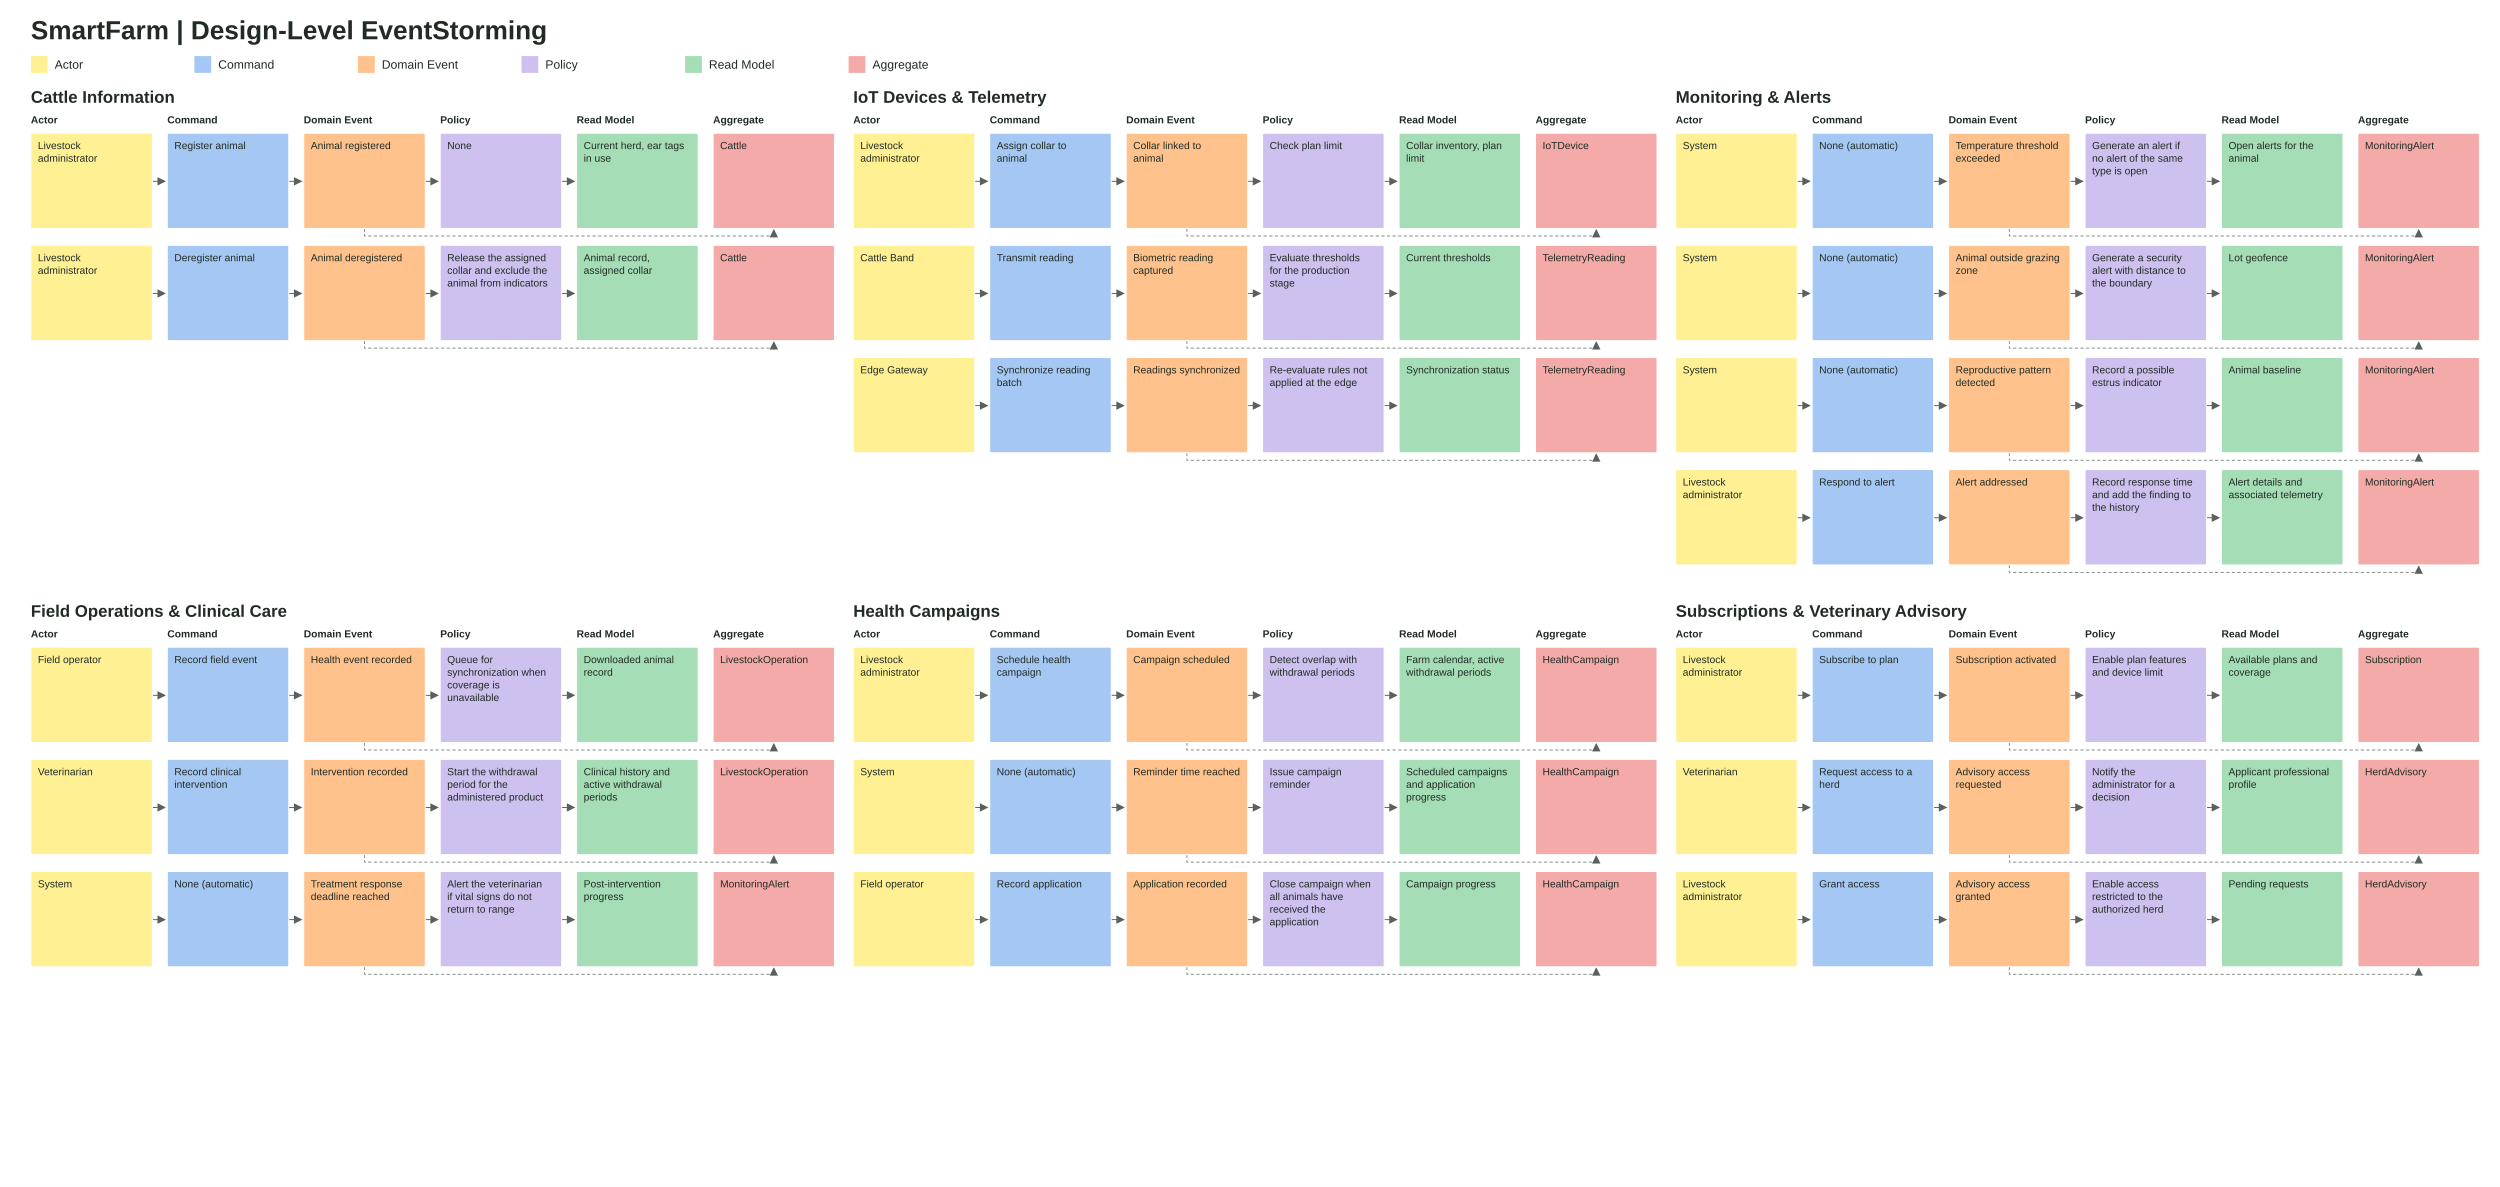
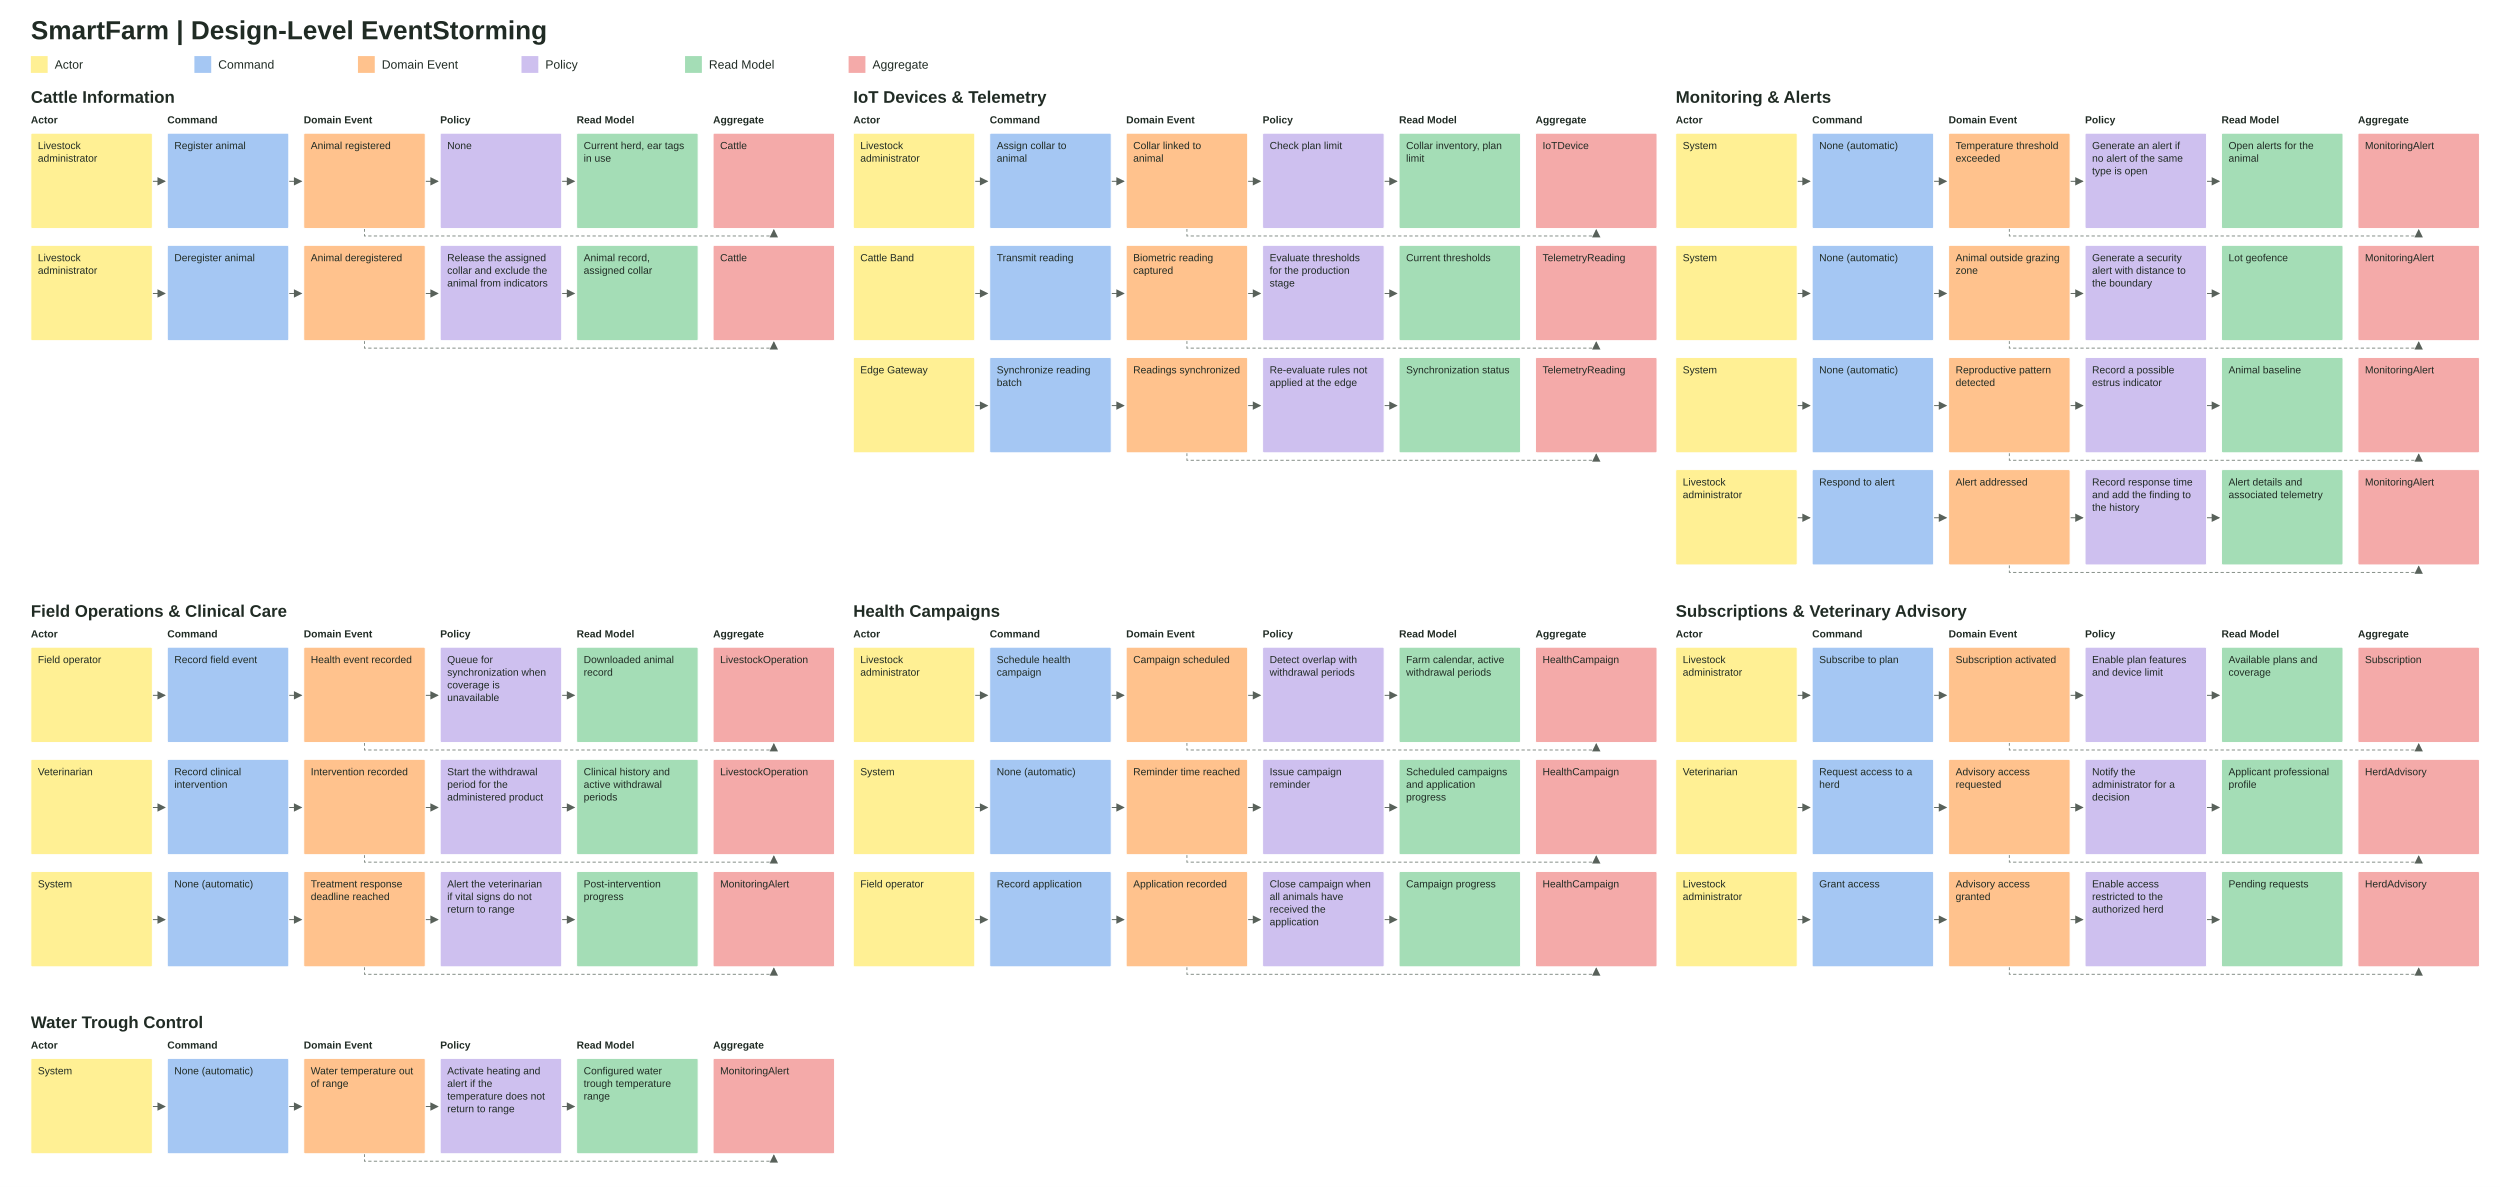
<svg xmlns="http://www.w3.org/2000/svg" xml:lang="en" width="5350" height="2540" viewBox="0 0 5350 2540" role="img" aria-labelledby="title description">
  <defs>
    <marker id="arrow" markerWidth="9" markerHeight="9" refX="8" refY="4.5" orient="auto">
      <path d="M0 0L9 4.5L0 9Z" fill="#58615a" />
    </marker>
  </defs>
  <rect width="100%" height="100%" fill="#ffffff" />
  <g font-family="Arial, sans-serif" fill="#202b24">
    <text x="66" y="84" font-size="56" font-weight="700">
      <tspan x="66" dy="0">SmartFarm | Design-Level EventStorming</tspan>
    </text>
    <rect x="66" y="120" width="36" height="36" fill="#fff094" />
    <text x="117" y="147" font-size="26" font-weight="400">
      <tspan x="117" dy="0">Actor</tspan>
    </text>
    <rect x="416" y="120" width="36" height="36" fill="#a5c7f3" />
    <text x="467" y="147" font-size="26" font-weight="400">
      <tspan x="467" dy="0">Command</tspan>
    </text>
    <rect x="766" y="120" width="36" height="36" fill="#ffc28d" />
    <text x="817" y="147" font-size="26" font-weight="400">
      <tspan x="817" dy="0">Domain Event</tspan>
    </text>
    <rect x="1116" y="120" width="36" height="36" fill="#cec0ef" />
    <text x="1167" y="147" font-size="26" font-weight="400">
      <tspan x="1167" dy="0">Policy</tspan>
    </text>
    <rect x="1466" y="120" width="36" height="36" fill="#a4ddb6" />
    <text x="1517" y="147" font-size="26" font-weight="400">
      <tspan x="1517" dy="0">Read Model</tspan>
    </text>
    <rect x="1816" y="120" width="36" height="36" fill="#f4aaa9" />
    <text x="1867" y="147" font-size="26" font-weight="400">
      <tspan x="1867" dy="0">Aggregate</tspan>
    </text>
    <g transform="translate(0,220)">
      <text x="66" y="0" font-size="36" font-weight="700">
        <tspan x="66" dy="0">Cattle Information</tspan>
      </text>
      <text x="66" y="44" font-size="22" font-weight="700">
        <tspan x="66" dy="0">Actor</tspan>
      </text>
      <text x="358" y="44" font-size="22" font-weight="700">
        <tspan x="358" dy="0">Command</tspan>
      </text>
      <text x="650" y="44" font-size="22" font-weight="700">
        <tspan x="650" dy="0">Domain Event</tspan>
      </text>
      <text x="942" y="44" font-size="22" font-weight="700">
        <tspan x="942" dy="0">Policy</tspan>
      </text>
      <text x="1234" y="44" font-size="22" font-weight="700">
        <tspan x="1234" dy="0">Read Model</tspan>
      </text>
      <text x="1526" y="44" font-size="22" font-weight="700">
        <tspan x="1526" dy="0">Aggregate</tspan>
      </text>
      <path d="M326 168H353" fill="none" stroke="#58615a" stroke-width="2" marker-end="url(#arrow)" />
      <path d="M618 168H645" fill="none" stroke="#58615a" stroke-width="2" marker-end="url(#arrow)" />
      <path d="M910 168H937" fill="none" stroke="#58615a" stroke-width="2" marker-end="url(#arrow)" />
      <path d="M1202 168H1229" fill="none" stroke="#58615a" stroke-width="2" marker-end="url(#arrow)" />
      <path d="M780 269V285H1656V272" fill="none" stroke="#7f8982" stroke-width="2" stroke-dasharray="7 5" marker-end="url(#arrow)" />
      <g>
        <rect x="66" y="65" width="260" height="204" rx="3" fill="#fff094" stroke="#ffffff" stroke-width="2" />
        <text x="81" y="99" font-size="22" font-weight="400">
          <tspan x="81" dy="0">Livestock</tspan>
          <tspan x="81" dy="27.06">administrator</tspan>
        </text>
      </g>
      <g>
        <rect x="358" y="65" width="260" height="204" rx="3" fill="#a5c7f3" stroke="#ffffff" stroke-width="2" />
        <text x="373" y="99" font-size="22" font-weight="400">
          <tspan x="373" dy="0">Register animal</tspan>
        </text>
      </g>
      <g>
        <rect x="650" y="65" width="260" height="204" rx="3" fill="#ffc28d" stroke="#ffffff" stroke-width="2" />
        <text x="665" y="99" font-size="22" font-weight="400">
          <tspan x="665" dy="0">Animal registered</tspan>
        </text>
      </g>
      <g>
        <rect x="942" y="65" width="260" height="204" rx="3" fill="#cec0ef" stroke="#ffffff" stroke-width="2" />
        <text x="957" y="99" font-size="22" font-weight="400">
          <tspan x="957" dy="0">None</tspan>
        </text>
      </g>
      <g>
        <rect x="1234" y="65" width="260" height="204" rx="3" fill="#a4ddb6" stroke="#ffffff" stroke-width="2" />
        <text x="1249" y="99" font-size="22" font-weight="400">
          <tspan x="1249" dy="0">Current herd, ear tags</tspan>
          <tspan x="1249" dy="27.06">in use</tspan>
        </text>
      </g>
      <g>
        <rect x="1526" y="65" width="260" height="204" rx="3" fill="#f4aaa9" stroke="#ffffff" stroke-width="2" />
        <text x="1541" y="99" font-size="22" font-weight="400">
          <tspan x="1541" dy="0">Cattle</tspan>
        </text>
      </g>
      <path d="M326 408H353" fill="none" stroke="#58615a" stroke-width="2" marker-end="url(#arrow)" />
      <path d="M618 408H645" fill="none" stroke="#58615a" stroke-width="2" marker-end="url(#arrow)" />
      <path d="M910 408H937" fill="none" stroke="#58615a" stroke-width="2" marker-end="url(#arrow)" />
      <path d="M1202 408H1229" fill="none" stroke="#58615a" stroke-width="2" marker-end="url(#arrow)" />
      <path d="M780 509V525H1656V512" fill="none" stroke="#7f8982" stroke-width="2" stroke-dasharray="7 5" marker-end="url(#arrow)" />
      <g>
        <rect x="66" y="305" width="260" height="204" rx="3" fill="#fff094" stroke="#ffffff" stroke-width="2" />
        <text x="81" y="339" font-size="22" font-weight="400">
          <tspan x="81" dy="0">Livestock</tspan>
          <tspan x="81" dy="27.06">administrator</tspan>
        </text>
      </g>
      <g>
        <rect x="358" y="305" width="260" height="204" rx="3" fill="#a5c7f3" stroke="#ffffff" stroke-width="2" />
        <text x="373" y="339" font-size="22" font-weight="400">
          <tspan x="373" dy="0">Deregister animal</tspan>
        </text>
      </g>
      <g>
        <rect x="650" y="305" width="260" height="204" rx="3" fill="#ffc28d" stroke="#ffffff" stroke-width="2" />
        <text x="665" y="339" font-size="22" font-weight="400">
          <tspan x="665" dy="0">Animal deregistered</tspan>
        </text>
      </g>
      <g>
        <rect x="942" y="305" width="260" height="204" rx="3" fill="#cec0ef" stroke="#ffffff" stroke-width="2" />
        <text x="957" y="339" font-size="22" font-weight="400">
          <tspan x="957" dy="0">Release the assigned</tspan>
          <tspan x="957" dy="27.06">collar and exclude the</tspan>
          <tspan x="957" dy="27.06">animal from indicators</tspan>
        </text>
      </g>
      <g>
        <rect x="1234" y="305" width="260" height="204" rx="3" fill="#a4ddb6" stroke="#ffffff" stroke-width="2" />
        <text x="1249" y="339" font-size="22" font-weight="400">
          <tspan x="1249" dy="0">Animal record,</tspan>
          <tspan x="1249" dy="27.06">assigned collar</tspan>
        </text>
      </g>
      <g>
        <rect x="1526" y="305" width="260" height="204" rx="3" fill="#f4aaa9" stroke="#ffffff" stroke-width="2" />
        <text x="1541" y="339" font-size="22" font-weight="400">
          <tspan x="1541" dy="0">Cattle</tspan>
        </text>
      </g>
    </g>
    <g transform="translate(1760,220)">
      <text x="66" y="0" font-size="36" font-weight="700">
        <tspan x="66" dy="0">IoT Devices &amp; Telemetry</tspan>
      </text>
      <text x="66" y="44" font-size="22" font-weight="700">
        <tspan x="66" dy="0">Actor</tspan>
      </text>
      <text x="358" y="44" font-size="22" font-weight="700">
        <tspan x="358" dy="0">Command</tspan>
      </text>
      <text x="650" y="44" font-size="22" font-weight="700">
        <tspan x="650" dy="0">Domain Event</tspan>
      </text>
      <text x="942" y="44" font-size="22" font-weight="700">
        <tspan x="942" dy="0">Policy</tspan>
      </text>
      <text x="1234" y="44" font-size="22" font-weight="700">
        <tspan x="1234" dy="0">Read Model</tspan>
      </text>
      <text x="1526" y="44" font-size="22" font-weight="700">
        <tspan x="1526" dy="0">Aggregate</tspan>
      </text>
      <path d="M326 168H353" fill="none" stroke="#58615a" stroke-width="2" marker-end="url(#arrow)" />
      <path d="M618 168H645" fill="none" stroke="#58615a" stroke-width="2" marker-end="url(#arrow)" />
      <path d="M910 168H937" fill="none" stroke="#58615a" stroke-width="2" marker-end="url(#arrow)" />
      <path d="M1202 168H1229" fill="none" stroke="#58615a" stroke-width="2" marker-end="url(#arrow)" />
      <path d="M780 269V285H1656V272" fill="none" stroke="#7f8982" stroke-width="2" stroke-dasharray="7 5" marker-end="url(#arrow)" />
      <g>
        <rect x="66" y="65" width="260" height="204" rx="3" fill="#fff094" stroke="#ffffff" stroke-width="2" />
        <text x="81" y="99" font-size="22" font-weight="400">
          <tspan x="81" dy="0">Livestock</tspan>
          <tspan x="81" dy="27.06">administrator</tspan>
        </text>
      </g>
      <g>
        <rect x="358" y="65" width="260" height="204" rx="3" fill="#a5c7f3" stroke="#ffffff" stroke-width="2" />
        <text x="373" y="99" font-size="22" font-weight="400">
          <tspan x="373" dy="0">Assign collar to</tspan>
          <tspan x="373" dy="27.06">animal</tspan>
        </text>
      </g>
      <g>
        <rect x="650" y="65" width="260" height="204" rx="3" fill="#ffc28d" stroke="#ffffff" stroke-width="2" />
        <text x="665" y="99" font-size="22" font-weight="400">
          <tspan x="665" dy="0">Collar linked to</tspan>
          <tspan x="665" dy="27.06">animal</tspan>
        </text>
      </g>
      <g>
        <rect x="942" y="65" width="260" height="204" rx="3" fill="#cec0ef" stroke="#ffffff" stroke-width="2" />
        <text x="957" y="99" font-size="22" font-weight="400">
          <tspan x="957" dy="0">Check plan limit</tspan>
        </text>
      </g>
      <g>
        <rect x="1234" y="65" width="260" height="204" rx="3" fill="#a4ddb6" stroke="#ffffff" stroke-width="2" />
        <text x="1249" y="99" font-size="22" font-weight="400">
          <tspan x="1249" dy="0">Collar inventory, plan</tspan>
          <tspan x="1249" dy="27.06">limit</tspan>
        </text>
      </g>
      <g>
        <rect x="1526" y="65" width="260" height="204" rx="3" fill="#f4aaa9" stroke="#ffffff" stroke-width="2" />
        <text x="1541" y="99" font-size="22" font-weight="400">
          <tspan x="1541" dy="0">IoTDevice</tspan>
        </text>
      </g>
      <path d="M326 408H353" fill="none" stroke="#58615a" stroke-width="2" marker-end="url(#arrow)" />
      <path d="M618 408H645" fill="none" stroke="#58615a" stroke-width="2" marker-end="url(#arrow)" />
      <path d="M910 408H937" fill="none" stroke="#58615a" stroke-width="2" marker-end="url(#arrow)" />
      <path d="M1202 408H1229" fill="none" stroke="#58615a" stroke-width="2" marker-end="url(#arrow)" />
      <path d="M780 509V525H1656V512" fill="none" stroke="#7f8982" stroke-width="2" stroke-dasharray="7 5" marker-end="url(#arrow)" />
      <g>
        <rect x="66" y="305" width="260" height="204" rx="3" fill="#fff094" stroke="#ffffff" stroke-width="2" />
        <text x="81" y="339" font-size="22" font-weight="400">
          <tspan x="81" dy="0">Cattle Band</tspan>
        </text>
      </g>
      <g>
        <rect x="358" y="305" width="260" height="204" rx="3" fill="#a5c7f3" stroke="#ffffff" stroke-width="2" />
        <text x="373" y="339" font-size="22" font-weight="400">
          <tspan x="373" dy="0">Transmit reading</tspan>
        </text>
      </g>
      <g>
        <rect x="650" y="305" width="260" height="204" rx="3" fill="#ffc28d" stroke="#ffffff" stroke-width="2" />
        <text x="665" y="339" font-size="22" font-weight="400">
          <tspan x="665" dy="0">Biometric reading</tspan>
          <tspan x="665" dy="27.06">captured</tspan>
        </text>
      </g>
      <g>
        <rect x="942" y="305" width="260" height="204" rx="3" fill="#cec0ef" stroke="#ffffff" stroke-width="2" />
        <text x="957" y="339" font-size="22" font-weight="400">
          <tspan x="957" dy="0">Evaluate thresholds</tspan>
          <tspan x="957" dy="27.06">for the production</tspan>
          <tspan x="957" dy="27.06">stage</tspan>
        </text>
      </g>
      <g>
        <rect x="1234" y="305" width="260" height="204" rx="3" fill="#a4ddb6" stroke="#ffffff" stroke-width="2" />
        <text x="1249" y="339" font-size="22" font-weight="400">
          <tspan x="1249" dy="0">Current thresholds</tspan>
        </text>
      </g>
      <g>
        <rect x="1526" y="305" width="260" height="204" rx="3" fill="#f4aaa9" stroke="#ffffff" stroke-width="2" />
        <text x="1541" y="339" font-size="22" font-weight="400">
          <tspan x="1541" dy="0">TelemetryReading</tspan>
        </text>
      </g>
      <path d="M326 648H353" fill="none" stroke="#58615a" stroke-width="2" marker-end="url(#arrow)" />
      <path d="M618 648H645" fill="none" stroke="#58615a" stroke-width="2" marker-end="url(#arrow)" />
      <path d="M910 648H937" fill="none" stroke="#58615a" stroke-width="2" marker-end="url(#arrow)" />
      <path d="M1202 648H1229" fill="none" stroke="#58615a" stroke-width="2" marker-end="url(#arrow)" />
      <path d="M780 749V765H1656V752" fill="none" stroke="#7f8982" stroke-width="2" stroke-dasharray="7 5" marker-end="url(#arrow)" />
      <g>
        <rect x="66" y="545" width="260" height="204" rx="3" fill="#fff094" stroke="#ffffff" stroke-width="2" />
        <text x="81" y="579" font-size="22" font-weight="400">
          <tspan x="81" dy="0">Edge Gateway</tspan>
        </text>
      </g>
      <g>
        <rect x="358" y="545" width="260" height="204" rx="3" fill="#a5c7f3" stroke="#ffffff" stroke-width="2" />
        <text x="373" y="579" font-size="22" font-weight="400">
          <tspan x="373" dy="0">Synchronize reading</tspan>
          <tspan x="373" dy="27.06">batch</tspan>
        </text>
      </g>
      <g>
        <rect x="650" y="545" width="260" height="204" rx="3" fill="#ffc28d" stroke="#ffffff" stroke-width="2" />
        <text x="665" y="579" font-size="22" font-weight="400">
          <tspan x="665" dy="0">Readings synchronized</tspan>
        </text>
      </g>
      <g>
        <rect x="942" y="545" width="260" height="204" rx="3" fill="#cec0ef" stroke="#ffffff" stroke-width="2" />
        <text x="957" y="579" font-size="22" font-weight="400">
          <tspan x="957" dy="0">Re-evaluate rules not</tspan>
          <tspan x="957" dy="27.06">applied at the edge</tspan>
        </text>
      </g>
      <g>
        <rect x="1234" y="545" width="260" height="204" rx="3" fill="#a4ddb6" stroke="#ffffff" stroke-width="2" />
        <text x="1249" y="579" font-size="22" font-weight="400">
          <tspan x="1249" dy="0">Synchronization status</tspan>
        </text>
      </g>
      <g>
        <rect x="1526" y="545" width="260" height="204" rx="3" fill="#f4aaa9" stroke="#ffffff" stroke-width="2" />
        <text x="1541" y="579" font-size="22" font-weight="400">
          <tspan x="1541" dy="0">TelemetryReading</tspan>
        </text>
      </g>
    </g>
    <g transform="translate(3520,220)">
      <text x="66" y="0" font-size="36" font-weight="700">
        <tspan x="66" dy="0">Monitoring &amp; Alerts</tspan>
      </text>
      <text x="66" y="44" font-size="22" font-weight="700">
        <tspan x="66" dy="0">Actor</tspan>
      </text>
      <text x="358" y="44" font-size="22" font-weight="700">
        <tspan x="358" dy="0">Command</tspan>
      </text>
      <text x="650" y="44" font-size="22" font-weight="700">
        <tspan x="650" dy="0">Domain Event</tspan>
      </text>
      <text x="942" y="44" font-size="22" font-weight="700">
        <tspan x="942" dy="0">Policy</tspan>
      </text>
      <text x="1234" y="44" font-size="22" font-weight="700">
        <tspan x="1234" dy="0">Read Model</tspan>
      </text>
      <text x="1526" y="44" font-size="22" font-weight="700">
        <tspan x="1526" dy="0">Aggregate</tspan>
      </text>
      <path d="M326 168H353" fill="none" stroke="#58615a" stroke-width="2" marker-end="url(#arrow)" />
      <path d="M618 168H645" fill="none" stroke="#58615a" stroke-width="2" marker-end="url(#arrow)" />
      <path d="M910 168H937" fill="none" stroke="#58615a" stroke-width="2" marker-end="url(#arrow)" />
      <path d="M1202 168H1229" fill="none" stroke="#58615a" stroke-width="2" marker-end="url(#arrow)" />
      <path d="M780 269V285H1656V272" fill="none" stroke="#7f8982" stroke-width="2" stroke-dasharray="7 5" marker-end="url(#arrow)" />
      <g>
        <rect x="66" y="65" width="260" height="204" rx="3" fill="#fff094" stroke="#ffffff" stroke-width="2" />
        <text x="81" y="99" font-size="22" font-weight="400">
          <tspan x="81" dy="0">System</tspan>
        </text>
      </g>
      <g>
        <rect x="358" y="65" width="260" height="204" rx="3" fill="#a5c7f3" stroke="#ffffff" stroke-width="2" />
        <text x="373" y="99" font-size="22" font-weight="400">
          <tspan x="373" dy="0">None (automatic)</tspan>
        </text>
      </g>
      <g>
        <rect x="650" y="65" width="260" height="204" rx="3" fill="#ffc28d" stroke="#ffffff" stroke-width="2" />
        <text x="665" y="99" font-size="22" font-weight="400">
          <tspan x="665" dy="0">Temperature threshold</tspan>
          <tspan x="665" dy="27.06">exceeded</tspan>
        </text>
      </g>
      <g>
        <rect x="942" y="65" width="260" height="204" rx="3" fill="#cec0ef" stroke="#ffffff" stroke-width="2" />
        <text x="957" y="99" font-size="22" font-weight="400">
          <tspan x="957" dy="0">Generate an alert if</tspan>
          <tspan x="957" dy="27.06">no alert of the same</tspan>
          <tspan x="957" dy="27.06">type is open</tspan>
        </text>
      </g>
      <g>
        <rect x="1234" y="65" width="260" height="204" rx="3" fill="#a4ddb6" stroke="#ffffff" stroke-width="2" />
        <text x="1249" y="99" font-size="22" font-weight="400">
          <tspan x="1249" dy="0">Open alerts for the</tspan>
          <tspan x="1249" dy="27.06">animal</tspan>
        </text>
      </g>
      <g>
        <rect x="1526" y="65" width="260" height="204" rx="3" fill="#f4aaa9" stroke="#ffffff" stroke-width="2" />
        <text x="1541" y="99" font-size="22" font-weight="400">
          <tspan x="1541" dy="0">MonitoringAlert</tspan>
        </text>
      </g>
      <path d="M326 408H353" fill="none" stroke="#58615a" stroke-width="2" marker-end="url(#arrow)" />
      <path d="M618 408H645" fill="none" stroke="#58615a" stroke-width="2" marker-end="url(#arrow)" />
      <path d="M910 408H937" fill="none" stroke="#58615a" stroke-width="2" marker-end="url(#arrow)" />
      <path d="M1202 408H1229" fill="none" stroke="#58615a" stroke-width="2" marker-end="url(#arrow)" />
      <path d="M780 509V525H1656V512" fill="none" stroke="#7f8982" stroke-width="2" stroke-dasharray="7 5" marker-end="url(#arrow)" />
      <g>
        <rect x="66" y="305" width="260" height="204" rx="3" fill="#fff094" stroke="#ffffff" stroke-width="2" />
        <text x="81" y="339" font-size="22" font-weight="400">
          <tspan x="81" dy="0">System</tspan>
        </text>
      </g>
      <g>
        <rect x="358" y="305" width="260" height="204" rx="3" fill="#a5c7f3" stroke="#ffffff" stroke-width="2" />
        <text x="373" y="339" font-size="22" font-weight="400">
          <tspan x="373" dy="0">None (automatic)</tspan>
        </text>
      </g>
      <g>
        <rect x="650" y="305" width="260" height="204" rx="3" fill="#ffc28d" stroke="#ffffff" stroke-width="2" />
        <text x="665" y="339" font-size="22" font-weight="400">
          <tspan x="665" dy="0">Animal outside grazing</tspan>
          <tspan x="665" dy="27.06">zone</tspan>
        </text>
      </g>
      <g>
        <rect x="942" y="305" width="260" height="204" rx="3" fill="#cec0ef" stroke="#ffffff" stroke-width="2" />
        <text x="957" y="339" font-size="22" font-weight="400">
          <tspan x="957" dy="0">Generate a security</tspan>
          <tspan x="957" dy="27.06">alert with distance to</tspan>
          <tspan x="957" dy="27.06">the boundary</tspan>
        </text>
      </g>
      <g>
        <rect x="1234" y="305" width="260" height="204" rx="3" fill="#a4ddb6" stroke="#ffffff" stroke-width="2" />
        <text x="1249" y="339" font-size="22" font-weight="400">
          <tspan x="1249" dy="0">Lot geofence</tspan>
        </text>
      </g>
      <g>
        <rect x="1526" y="305" width="260" height="204" rx="3" fill="#f4aaa9" stroke="#ffffff" stroke-width="2" />
        <text x="1541" y="339" font-size="22" font-weight="400">
          <tspan x="1541" dy="0">MonitoringAlert</tspan>
        </text>
      </g>
      <path d="M326 648H353" fill="none" stroke="#58615a" stroke-width="2" marker-end="url(#arrow)" />
      <path d="M618 648H645" fill="none" stroke="#58615a" stroke-width="2" marker-end="url(#arrow)" />
      <path d="M910 648H937" fill="none" stroke="#58615a" stroke-width="2" marker-end="url(#arrow)" />
      <path d="M1202 648H1229" fill="none" stroke="#58615a" stroke-width="2" marker-end="url(#arrow)" />
      <path d="M780 749V765H1656V752" fill="none" stroke="#7f8982" stroke-width="2" stroke-dasharray="7 5" marker-end="url(#arrow)" />
      <g>
        <rect x="66" y="545" width="260" height="204" rx="3" fill="#fff094" stroke="#ffffff" stroke-width="2" />
        <text x="81" y="579" font-size="22" font-weight="400">
          <tspan x="81" dy="0">System</tspan>
        </text>
      </g>
      <g>
        <rect x="358" y="545" width="260" height="204" rx="3" fill="#a5c7f3" stroke="#ffffff" stroke-width="2" />
        <text x="373" y="579" font-size="22" font-weight="400">
          <tspan x="373" dy="0">None (automatic)</tspan>
        </text>
      </g>
      <g>
        <rect x="650" y="545" width="260" height="204" rx="3" fill="#ffc28d" stroke="#ffffff" stroke-width="2" />
        <text x="665" y="579" font-size="22" font-weight="400">
          <tspan x="665" dy="0">Reproductive pattern</tspan>
          <tspan x="665" dy="27.06">detected</tspan>
        </text>
      </g>
      <g>
        <rect x="942" y="545" width="260" height="204" rx="3" fill="#cec0ef" stroke="#ffffff" stroke-width="2" />
        <text x="957" y="579" font-size="22" font-weight="400">
          <tspan x="957" dy="0">Record a possible</tspan>
          <tspan x="957" dy="27.06">estrus indicator</tspan>
        </text>
      </g>
      <g>
        <rect x="1234" y="545" width="260" height="204" rx="3" fill="#a4ddb6" stroke="#ffffff" stroke-width="2" />
        <text x="1249" y="579" font-size="22" font-weight="400">
          <tspan x="1249" dy="0">Animal baseline</tspan>
        </text>
      </g>
      <g>
        <rect x="1526" y="545" width="260" height="204" rx="3" fill="#f4aaa9" stroke="#ffffff" stroke-width="2" />
        <text x="1541" y="579" font-size="22" font-weight="400">
          <tspan x="1541" dy="0">MonitoringAlert</tspan>
        </text>
      </g>
      <path d="M326 888H353" fill="none" stroke="#58615a" stroke-width="2" marker-end="url(#arrow)" />
      <path d="M618 888H645" fill="none" stroke="#58615a" stroke-width="2" marker-end="url(#arrow)" />
      <path d="M910 888H937" fill="none" stroke="#58615a" stroke-width="2" marker-end="url(#arrow)" />
      <path d="M1202 888H1229" fill="none" stroke="#58615a" stroke-width="2" marker-end="url(#arrow)" />
      <path d="M780 989V1005H1656V992" fill="none" stroke="#7f8982" stroke-width="2" stroke-dasharray="7 5" marker-end="url(#arrow)" />
      <g>
        <rect x="66" y="785" width="260" height="204" rx="3" fill="#fff094" stroke="#ffffff" stroke-width="2" />
        <text x="81" y="819" font-size="22" font-weight="400">
          <tspan x="81" dy="0">Livestock</tspan>
          <tspan x="81" dy="27.06">administrator</tspan>
        </text>
      </g>
      <g>
        <rect x="358" y="785" width="260" height="204" rx="3" fill="#a5c7f3" stroke="#ffffff" stroke-width="2" />
        <text x="373" y="819" font-size="22" font-weight="400">
          <tspan x="373" dy="0">Respond to alert</tspan>
        </text>
      </g>
      <g>
        <rect x="650" y="785" width="260" height="204" rx="3" fill="#ffc28d" stroke="#ffffff" stroke-width="2" />
        <text x="665" y="819" font-size="22" font-weight="400">
          <tspan x="665" dy="0">Alert addressed</tspan>
        </text>
      </g>
      <g>
        <rect x="942" y="785" width="260" height="204" rx="3" fill="#cec0ef" stroke="#ffffff" stroke-width="2" />
        <text x="957" y="819" font-size="22" font-weight="400">
          <tspan x="957" dy="0">Record response time</tspan>
          <tspan x="957" dy="27.06">and add the finding to</tspan>
          <tspan x="957" dy="27.06">the history</tspan>
        </text>
      </g>
      <g>
        <rect x="1234" y="785" width="260" height="204" rx="3" fill="#a4ddb6" stroke="#ffffff" stroke-width="2" />
        <text x="1249" y="819" font-size="22" font-weight="400">
          <tspan x="1249" dy="0">Alert details and</tspan>
          <tspan x="1249" dy="27.06">associated telemetry</tspan>
        </text>
      </g>
      <g>
        <rect x="1526" y="785" width="260" height="204" rx="3" fill="#f4aaa9" stroke="#ffffff" stroke-width="2" />
        <text x="1541" y="819" font-size="22" font-weight="400">
          <tspan x="1541" dy="0">MonitoringAlert</tspan>
        </text>
      </g>
    </g>
    <g transform="translate(0,1320)">
      <text x="66" y="0" font-size="36" font-weight="700">
        <tspan x="66" dy="0">Field Operations &amp; Clinical Care</tspan>
      </text>
      <text x="66" y="44" font-size="22" font-weight="700">
        <tspan x="66" dy="0">Actor</tspan>
      </text>
      <text x="358" y="44" font-size="22" font-weight="700">
        <tspan x="358" dy="0">Command</tspan>
      </text>
      <text x="650" y="44" font-size="22" font-weight="700">
        <tspan x="650" dy="0">Domain Event</tspan>
      </text>
      <text x="942" y="44" font-size="22" font-weight="700">
        <tspan x="942" dy="0">Policy</tspan>
      </text>
      <text x="1234" y="44" font-size="22" font-weight="700">
        <tspan x="1234" dy="0">Read Model</tspan>
      </text>
      <text x="1526" y="44" font-size="22" font-weight="700">
        <tspan x="1526" dy="0">Aggregate</tspan>
      </text>
      <path d="M326 168H353" fill="none" stroke="#58615a" stroke-width="2" marker-end="url(#arrow)" />
      <path d="M618 168H645" fill="none" stroke="#58615a" stroke-width="2" marker-end="url(#arrow)" />
      <path d="M910 168H937" fill="none" stroke="#58615a" stroke-width="2" marker-end="url(#arrow)" />
      <path d="M1202 168H1229" fill="none" stroke="#58615a" stroke-width="2" marker-end="url(#arrow)" />
      <path d="M780 269V285H1656V272" fill="none" stroke="#7f8982" stroke-width="2" stroke-dasharray="7 5" marker-end="url(#arrow)" />
      <g>
        <rect x="66" y="65" width="260" height="204" rx="3" fill="#fff094" stroke="#ffffff" stroke-width="2" />
        <text x="81" y="99" font-size="22" font-weight="400">
          <tspan x="81" dy="0">Field operator</tspan>
        </text>
      </g>
      <g>
        <rect x="358" y="65" width="260" height="204" rx="3" fill="#a5c7f3" stroke="#ffffff" stroke-width="2" />
        <text x="373" y="99" font-size="22" font-weight="400">
          <tspan x="373" dy="0">Record field event</tspan>
        </text>
      </g>
      <g>
        <rect x="650" y="65" width="260" height="204" rx="3" fill="#ffc28d" stroke="#ffffff" stroke-width="2" />
        <text x="665" y="99" font-size="22" font-weight="400">
          <tspan x="665" dy="0">Health event recorded</tspan>
        </text>
      </g>
      <g>
        <rect x="942" y="65" width="260" height="204" rx="3" fill="#cec0ef" stroke="#ffffff" stroke-width="2" />
        <text x="957" y="99" font-size="22" font-weight="400">
          <tspan x="957" dy="0">Queue for</tspan>
          <tspan x="957" dy="27.06">synchronization when</tspan>
          <tspan x="957" dy="27.06">coverage is</tspan>
          <tspan x="957" dy="27.06">unavailable</tspan>
        </text>
      </g>
      <g>
        <rect x="1234" y="65" width="260" height="204" rx="3" fill="#a4ddb6" stroke="#ffffff" stroke-width="2" />
        <text x="1249" y="99" font-size="22" font-weight="400">
          <tspan x="1249" dy="0">Downloaded animal</tspan>
          <tspan x="1249" dy="27.06">record</tspan>
        </text>
      </g>
      <g>
        <rect x="1526" y="65" width="260" height="204" rx="3" fill="#f4aaa9" stroke="#ffffff" stroke-width="2" />
        <text x="1541" y="99" font-size="22" font-weight="400">
          <tspan x="1541" dy="0">LivestockOperation</tspan>
        </text>
      </g>
      <path d="M326 408H353" fill="none" stroke="#58615a" stroke-width="2" marker-end="url(#arrow)" />
      <path d="M618 408H645" fill="none" stroke="#58615a" stroke-width="2" marker-end="url(#arrow)" />
      <path d="M910 408H937" fill="none" stroke="#58615a" stroke-width="2" marker-end="url(#arrow)" />
      <path d="M1202 408H1229" fill="none" stroke="#58615a" stroke-width="2" marker-end="url(#arrow)" />
      <path d="M780 509V525H1656V512" fill="none" stroke="#7f8982" stroke-width="2" stroke-dasharray="7 5" marker-end="url(#arrow)" />
      <g>
        <rect x="66" y="305" width="260" height="204" rx="3" fill="#fff094" stroke="#ffffff" stroke-width="2" />
        <text x="81" y="339" font-size="22" font-weight="400">
          <tspan x="81" dy="0">Veterinarian</tspan>
        </text>
      </g>
      <g>
        <rect x="358" y="305" width="260" height="204" rx="3" fill="#a5c7f3" stroke="#ffffff" stroke-width="2" />
        <text x="373" y="339" font-size="22" font-weight="400">
          <tspan x="373" dy="0">Record clinical</tspan>
          <tspan x="373" dy="27.06">intervention</tspan>
        </text>
      </g>
      <g>
        <rect x="650" y="305" width="260" height="204" rx="3" fill="#ffc28d" stroke="#ffffff" stroke-width="2" />
        <text x="665" y="339" font-size="22" font-weight="400">
          <tspan x="665" dy="0">Intervention recorded</tspan>
        </text>
      </g>
      <g>
        <rect x="942" y="305" width="260" height="204" rx="3" fill="#cec0ef" stroke="#ffffff" stroke-width="2" />
        <text x="957" y="339" font-size="22" font-weight="400">
          <tspan x="957" dy="0">Start the withdrawal</tspan>
          <tspan x="957" dy="27.06">period for the</tspan>
          <tspan x="957" dy="27.06">administered product</tspan>
        </text>
      </g>
      <g>
        <rect x="1234" y="305" width="260" height="204" rx="3" fill="#a4ddb6" stroke="#ffffff" stroke-width="2" />
        <text x="1249" y="339" font-size="22" font-weight="400">
          <tspan x="1249" dy="0">Clinical history and</tspan>
          <tspan x="1249" dy="27.06">active withdrawal</tspan>
          <tspan x="1249" dy="27.06">periods</tspan>
        </text>
      </g>
      <g>
        <rect x="1526" y="305" width="260" height="204" rx="3" fill="#f4aaa9" stroke="#ffffff" stroke-width="2" />
        <text x="1541" y="339" font-size="22" font-weight="400">
          <tspan x="1541" dy="0">LivestockOperation</tspan>
        </text>
      </g>
      <path d="M326 648H353" fill="none" stroke="#58615a" stroke-width="2" marker-end="url(#arrow)" />
      <path d="M618 648H645" fill="none" stroke="#58615a" stroke-width="2" marker-end="url(#arrow)" />
      <path d="M910 648H937" fill="none" stroke="#58615a" stroke-width="2" marker-end="url(#arrow)" />
      <path d="M1202 648H1229" fill="none" stroke="#58615a" stroke-width="2" marker-end="url(#arrow)" />
      <path d="M780 749V765H1656V752" fill="none" stroke="#7f8982" stroke-width="2" stroke-dasharray="7 5" marker-end="url(#arrow)" />
      <g>
        <rect x="66" y="545" width="260" height="204" rx="3" fill="#fff094" stroke="#ffffff" stroke-width="2" />
        <text x="81" y="579" font-size="22" font-weight="400">
          <tspan x="81" dy="0">System</tspan>
        </text>
      </g>
      <g>
        <rect x="358" y="545" width="260" height="204" rx="3" fill="#a5c7f3" stroke="#ffffff" stroke-width="2" />
        <text x="373" y="579" font-size="22" font-weight="400">
          <tspan x="373" dy="0">None (automatic)</tspan>
        </text>
      </g>
      <g>
        <rect x="650" y="545" width="260" height="204" rx="3" fill="#ffc28d" stroke="#ffffff" stroke-width="2" />
        <text x="665" y="579" font-size="22" font-weight="400">
          <tspan x="665" dy="0">Treatment response</tspan>
          <tspan x="665" dy="27.06">deadline reached</tspan>
        </text>
      </g>
      <g>
        <rect x="942" y="545" width="260" height="204" rx="3" fill="#cec0ef" stroke="#ffffff" stroke-width="2" />
        <text x="957" y="579" font-size="22" font-weight="400">
          <tspan x="957" dy="0">Alert the veterinarian</tspan>
          <tspan x="957" dy="27.06">if vital signs do not</tspan>
          <tspan x="957" dy="27.06">return to range</tspan>
        </text>
      </g>
      <g>
        <rect x="1234" y="545" width="260" height="204" rx="3" fill="#a4ddb6" stroke="#ffffff" stroke-width="2" />
        <text x="1249" y="579" font-size="22" font-weight="400">
          <tspan x="1249" dy="0">Post-intervention</tspan>
          <tspan x="1249" dy="27.06">progress</tspan>
        </text>
      </g>
      <g>
        <rect x="1526" y="545" width="260" height="204" rx="3" fill="#f4aaa9" stroke="#ffffff" stroke-width="2" />
        <text x="1541" y="579" font-size="22" font-weight="400">
          <tspan x="1541" dy="0">MonitoringAlert</tspan>
        </text>
      </g>
    </g>
    <g transform="translate(1760,1320)">
      <text x="66" y="0" font-size="36" font-weight="700">
        <tspan x="66" dy="0">Health Campaigns</tspan>
      </text>
      <text x="66" y="44" font-size="22" font-weight="700">
        <tspan x="66" dy="0">Actor</tspan>
      </text>
      <text x="358" y="44" font-size="22" font-weight="700">
        <tspan x="358" dy="0">Command</tspan>
      </text>
      <text x="650" y="44" font-size="22" font-weight="700">
        <tspan x="650" dy="0">Domain Event</tspan>
      </text>
      <text x="942" y="44" font-size="22" font-weight="700">
        <tspan x="942" dy="0">Policy</tspan>
      </text>
      <text x="1234" y="44" font-size="22" font-weight="700">
        <tspan x="1234" dy="0">Read Model</tspan>
      </text>
      <text x="1526" y="44" font-size="22" font-weight="700">
        <tspan x="1526" dy="0">Aggregate</tspan>
      </text>
      <path d="M326 168H353" fill="none" stroke="#58615a" stroke-width="2" marker-end="url(#arrow)" />
      <path d="M618 168H645" fill="none" stroke="#58615a" stroke-width="2" marker-end="url(#arrow)" />
      <path d="M910 168H937" fill="none" stroke="#58615a" stroke-width="2" marker-end="url(#arrow)" />
      <path d="M1202 168H1229" fill="none" stroke="#58615a" stroke-width="2" marker-end="url(#arrow)" />
      <path d="M780 269V285H1656V272" fill="none" stroke="#7f8982" stroke-width="2" stroke-dasharray="7 5" marker-end="url(#arrow)" />
      <g>
        <rect x="66" y="65" width="260" height="204" rx="3" fill="#fff094" stroke="#ffffff" stroke-width="2" />
        <text x="81" y="99" font-size="22" font-weight="400">
          <tspan x="81" dy="0">Livestock</tspan>
          <tspan x="81" dy="27.06">administrator</tspan>
        </text>
      </g>
      <g>
        <rect x="358" y="65" width="260" height="204" rx="3" fill="#a5c7f3" stroke="#ffffff" stroke-width="2" />
        <text x="373" y="99" font-size="22" font-weight="400">
          <tspan x="373" dy="0">Schedule health</tspan>
          <tspan x="373" dy="27.06">campaign</tspan>
        </text>
      </g>
      <g>
        <rect x="650" y="65" width="260" height="204" rx="3" fill="#ffc28d" stroke="#ffffff" stroke-width="2" />
        <text x="665" y="99" font-size="22" font-weight="400">
          <tspan x="665" dy="0">Campaign scheduled</tspan>
        </text>
      </g>
      <g>
        <rect x="942" y="65" width="260" height="204" rx="3" fill="#cec0ef" stroke="#ffffff" stroke-width="2" />
        <text x="957" y="99" font-size="22" font-weight="400">
          <tspan x="957" dy="0">Detect overlap with</tspan>
          <tspan x="957" dy="27.06">withdrawal periods</tspan>
        </text>
      </g>
      <g>
        <rect x="1234" y="65" width="260" height="204" rx="3" fill="#a4ddb6" stroke="#ffffff" stroke-width="2" />
        <text x="1249" y="99" font-size="22" font-weight="400">
          <tspan x="1249" dy="0">Farm calendar, active</tspan>
          <tspan x="1249" dy="27.06">withdrawal periods</tspan>
        </text>
      </g>
      <g>
        <rect x="1526" y="65" width="260" height="204" rx="3" fill="#f4aaa9" stroke="#ffffff" stroke-width="2" />
        <text x="1541" y="99" font-size="22" font-weight="400">
          <tspan x="1541" dy="0">HealthCampaign</tspan>
        </text>
      </g>
      <path d="M326 408H353" fill="none" stroke="#58615a" stroke-width="2" marker-end="url(#arrow)" />
      <path d="M618 408H645" fill="none" stroke="#58615a" stroke-width="2" marker-end="url(#arrow)" />
      <path d="M910 408H937" fill="none" stroke="#58615a" stroke-width="2" marker-end="url(#arrow)" />
      <path d="M1202 408H1229" fill="none" stroke="#58615a" stroke-width="2" marker-end="url(#arrow)" />
      <path d="M780 509V525H1656V512" fill="none" stroke="#7f8982" stroke-width="2" stroke-dasharray="7 5" marker-end="url(#arrow)" />
      <g>
        <rect x="66" y="305" width="260" height="204" rx="3" fill="#fff094" stroke="#ffffff" stroke-width="2" />
        <text x="81" y="339" font-size="22" font-weight="400">
          <tspan x="81" dy="0">System</tspan>
        </text>
      </g>
      <g>
        <rect x="358" y="305" width="260" height="204" rx="3" fill="#a5c7f3" stroke="#ffffff" stroke-width="2" />
        <text x="373" y="339" font-size="22" font-weight="400">
          <tspan x="373" dy="0">None (automatic)</tspan>
        </text>
      </g>
      <g>
        <rect x="650" y="305" width="260" height="204" rx="3" fill="#ffc28d" stroke="#ffffff" stroke-width="2" />
        <text x="665" y="339" font-size="22" font-weight="400">
          <tspan x="665" dy="0">Reminder time reached</tspan>
        </text>
      </g>
      <g>
        <rect x="942" y="305" width="260" height="204" rx="3" fill="#cec0ef" stroke="#ffffff" stroke-width="2" />
        <text x="957" y="339" font-size="22" font-weight="400">
          <tspan x="957" dy="0">Issue campaign</tspan>
          <tspan x="957" dy="27.06">reminder</tspan>
        </text>
      </g>
      <g>
        <rect x="1234" y="305" width="260" height="204" rx="3" fill="#a4ddb6" stroke="#ffffff" stroke-width="2" />
        <text x="1249" y="339" font-size="22" font-weight="400">
          <tspan x="1249" dy="0">Scheduled campaigns</tspan>
          <tspan x="1249" dy="27.06">and application</tspan>
          <tspan x="1249" dy="27.06">progress</tspan>
        </text>
      </g>
      <g>
        <rect x="1526" y="305" width="260" height="204" rx="3" fill="#f4aaa9" stroke="#ffffff" stroke-width="2" />
        <text x="1541" y="339" font-size="22" font-weight="400">
          <tspan x="1541" dy="0">HealthCampaign</tspan>
        </text>
      </g>
      <path d="M326 648H353" fill="none" stroke="#58615a" stroke-width="2" marker-end="url(#arrow)" />
      <path d="M618 648H645" fill="none" stroke="#58615a" stroke-width="2" marker-end="url(#arrow)" />
      <path d="M910 648H937" fill="none" stroke="#58615a" stroke-width="2" marker-end="url(#arrow)" />
      <path d="M1202 648H1229" fill="none" stroke="#58615a" stroke-width="2" marker-end="url(#arrow)" />
      <path d="M780 749V765H1656V752" fill="none" stroke="#7f8982" stroke-width="2" stroke-dasharray="7 5" marker-end="url(#arrow)" />
      <g>
        <rect x="66" y="545" width="260" height="204" rx="3" fill="#fff094" stroke="#ffffff" stroke-width="2" />
        <text x="81" y="579" font-size="22" font-weight="400">
          <tspan x="81" dy="0">Field operator</tspan>
        </text>
      </g>
      <g>
        <rect x="358" y="545" width="260" height="204" rx="3" fill="#a5c7f3" stroke="#ffffff" stroke-width="2" />
        <text x="373" y="579" font-size="22" font-weight="400">
          <tspan x="373" dy="0">Record application</tspan>
        </text>
      </g>
      <g>
        <rect x="650" y="545" width="260" height="204" rx="3" fill="#ffc28d" stroke="#ffffff" stroke-width="2" />
        <text x="665" y="579" font-size="22" font-weight="400">
          <tspan x="665" dy="0">Application recorded</tspan>
        </text>
      </g>
      <g>
        <rect x="942" y="545" width="260" height="204" rx="3" fill="#cec0ef" stroke="#ffffff" stroke-width="2" />
        <text x="957" y="579" font-size="22" font-weight="400">
          <tspan x="957" dy="0">Close campaign when</tspan>
          <tspan x="957" dy="27.06">all animals have</tspan>
          <tspan x="957" dy="27.06">received the</tspan>
          <tspan x="957" dy="27.06">application</tspan>
        </text>
      </g>
      <g>
        <rect x="1234" y="545" width="260" height="204" rx="3" fill="#a4ddb6" stroke="#ffffff" stroke-width="2" />
        <text x="1249" y="579" font-size="22" font-weight="400">
          <tspan x="1249" dy="0">Campaign progress</tspan>
        </text>
      </g>
      <g>
        <rect x="1526" y="545" width="260" height="204" rx="3" fill="#f4aaa9" stroke="#ffffff" stroke-width="2" />
        <text x="1541" y="579" font-size="22" font-weight="400">
          <tspan x="1541" dy="0">HealthCampaign</tspan>
        </text>
      </g>
    </g>
    <g transform="translate(3520,1320)">
      <text x="66" y="0" font-size="36" font-weight="700">
        <tspan x="66" dy="0">Subscriptions &amp; Veterinary Advisory</tspan>
      </text>
      <text x="66" y="44" font-size="22" font-weight="700">
        <tspan x="66" dy="0">Actor</tspan>
      </text>
      <text x="358" y="44" font-size="22" font-weight="700">
        <tspan x="358" dy="0">Command</tspan>
      </text>
      <text x="650" y="44" font-size="22" font-weight="700">
        <tspan x="650" dy="0">Domain Event</tspan>
      </text>
      <text x="942" y="44" font-size="22" font-weight="700">
        <tspan x="942" dy="0">Policy</tspan>
      </text>
      <text x="1234" y="44" font-size="22" font-weight="700">
        <tspan x="1234" dy="0">Read Model</tspan>
      </text>
      <text x="1526" y="44" font-size="22" font-weight="700">
        <tspan x="1526" dy="0">Aggregate</tspan>
      </text>
      <path d="M326 168H353" fill="none" stroke="#58615a" stroke-width="2" marker-end="url(#arrow)" />
      <path d="M618 168H645" fill="none" stroke="#58615a" stroke-width="2" marker-end="url(#arrow)" />
      <path d="M910 168H937" fill="none" stroke="#58615a" stroke-width="2" marker-end="url(#arrow)" />
      <path d="M1202 168H1229" fill="none" stroke="#58615a" stroke-width="2" marker-end="url(#arrow)" />
      <path d="M780 269V285H1656V272" fill="none" stroke="#7f8982" stroke-width="2" stroke-dasharray="7 5" marker-end="url(#arrow)" />
      <g>
        <rect x="66" y="65" width="260" height="204" rx="3" fill="#fff094" stroke="#ffffff" stroke-width="2" />
        <text x="81" y="99" font-size="22" font-weight="400">
          <tspan x="81" dy="0">Livestock</tspan>
          <tspan x="81" dy="27.06">administrator</tspan>
        </text>
      </g>
      <g>
        <rect x="358" y="65" width="260" height="204" rx="3" fill="#a5c7f3" stroke="#ffffff" stroke-width="2" />
        <text x="373" y="99" font-size="22" font-weight="400">
          <tspan x="373" dy="0">Subscribe to plan</tspan>
        </text>
      </g>
      <g>
        <rect x="650" y="65" width="260" height="204" rx="3" fill="#ffc28d" stroke="#ffffff" stroke-width="2" />
        <text x="665" y="99" font-size="22" font-weight="400">
          <tspan x="665" dy="0">Subscription activated</tspan>
        </text>
      </g>
      <g>
        <rect x="942" y="65" width="260" height="204" rx="3" fill="#cec0ef" stroke="#ffffff" stroke-width="2" />
        <text x="957" y="99" font-size="22" font-weight="400">
          <tspan x="957" dy="0">Enable plan features</tspan>
          <tspan x="957" dy="27.06">and device limit</tspan>
        </text>
      </g>
      <g>
        <rect x="1234" y="65" width="260" height="204" rx="3" fill="#a4ddb6" stroke="#ffffff" stroke-width="2" />
        <text x="1249" y="99" font-size="22" font-weight="400">
          <tspan x="1249" dy="0">Available plans and</tspan>
          <tspan x="1249" dy="27.06">coverage</tspan>
        </text>
      </g>
      <g>
        <rect x="1526" y="65" width="260" height="204" rx="3" fill="#f4aaa9" stroke="#ffffff" stroke-width="2" />
        <text x="1541" y="99" font-size="22" font-weight="400">
          <tspan x="1541" dy="0">Subscription</tspan>
        </text>
      </g>
      <path d="M326 408H353" fill="none" stroke="#58615a" stroke-width="2" marker-end="url(#arrow)" />
      <path d="M618 408H645" fill="none" stroke="#58615a" stroke-width="2" marker-end="url(#arrow)" />
      <path d="M910 408H937" fill="none" stroke="#58615a" stroke-width="2" marker-end="url(#arrow)" />
      <path d="M1202 408H1229" fill="none" stroke="#58615a" stroke-width="2" marker-end="url(#arrow)" />
      <path d="M780 509V525H1656V512" fill="none" stroke="#7f8982" stroke-width="2" stroke-dasharray="7 5" marker-end="url(#arrow)" />
      <g>
        <rect x="66" y="305" width="260" height="204" rx="3" fill="#fff094" stroke="#ffffff" stroke-width="2" />
        <text x="81" y="339" font-size="22" font-weight="400">
          <tspan x="81" dy="0">Veterinarian</tspan>
        </text>
      </g>
      <g>
        <rect x="358" y="305" width="260" height="204" rx="3" fill="#a5c7f3" stroke="#ffffff" stroke-width="2" />
        <text x="373" y="339" font-size="22" font-weight="400">
          <tspan x="373" dy="0">Request access to a</tspan>
          <tspan x="373" dy="27.06">herd</tspan>
        </text>
      </g>
      <g>
        <rect x="650" y="305" width="260" height="204" rx="3" fill="#ffc28d" stroke="#ffffff" stroke-width="2" />
        <text x="665" y="339" font-size="22" font-weight="400">
          <tspan x="665" dy="0">Advisory access</tspan>
          <tspan x="665" dy="27.06">requested</tspan>
        </text>
      </g>
      <g>
        <rect x="942" y="305" width="260" height="204" rx="3" fill="#cec0ef" stroke="#ffffff" stroke-width="2" />
        <text x="957" y="339" font-size="22" font-weight="400">
          <tspan x="957" dy="0">Notify the</tspan>
          <tspan x="957" dy="27.06">administrator for a</tspan>
          <tspan x="957" dy="27.06">decision</tspan>
        </text>
      </g>
      <g>
        <rect x="1234" y="305" width="260" height="204" rx="3" fill="#a4ddb6" stroke="#ffffff" stroke-width="2" />
        <text x="1249" y="339" font-size="22" font-weight="400">
          <tspan x="1249" dy="0">Applicant professional</tspan>
          <tspan x="1249" dy="27.06">profile</tspan>
        </text>
      </g>
      <g>
        <rect x="1526" y="305" width="260" height="204" rx="3" fill="#f4aaa9" stroke="#ffffff" stroke-width="2" />
        <text x="1541" y="339" font-size="22" font-weight="400">
          <tspan x="1541" dy="0">HerdAdvisory</tspan>
        </text>
      </g>
      <path d="M326 648H353" fill="none" stroke="#58615a" stroke-width="2" marker-end="url(#arrow)" />
      <path d="M618 648H645" fill="none" stroke="#58615a" stroke-width="2" marker-end="url(#arrow)" />
      <path d="M910 648H937" fill="none" stroke="#58615a" stroke-width="2" marker-end="url(#arrow)" />
      <path d="M1202 648H1229" fill="none" stroke="#58615a" stroke-width="2" marker-end="url(#arrow)" />
      <path d="M780 749V765H1656V752" fill="none" stroke="#7f8982" stroke-width="2" stroke-dasharray="7 5" marker-end="url(#arrow)" />
      <g>
        <rect x="66" y="545" width="260" height="204" rx="3" fill="#fff094" stroke="#ffffff" stroke-width="2" />
        <text x="81" y="579" font-size="22" font-weight="400">
          <tspan x="81" dy="0">Livestock</tspan>
          <tspan x="81" dy="27.06">administrator</tspan>
        </text>
      </g>
      <g>
        <rect x="358" y="545" width="260" height="204" rx="3" fill="#a5c7f3" stroke="#ffffff" stroke-width="2" />
        <text x="373" y="579" font-size="22" font-weight="400">
          <tspan x="373" dy="0">Grant access</tspan>
        </text>
      </g>
      <g>
        <rect x="650" y="545" width="260" height="204" rx="3" fill="#ffc28d" stroke="#ffffff" stroke-width="2" />
        <text x="665" y="579" font-size="22" font-weight="400">
          <tspan x="665" dy="0">Advisory access</tspan>
          <tspan x="665" dy="27.06">granted</tspan>
        </text>
      </g>
      <g>
        <rect x="942" y="545" width="260" height="204" rx="3" fill="#cec0ef" stroke="#ffffff" stroke-width="2" />
        <text x="957" y="579" font-size="22" font-weight="400">
          <tspan x="957" dy="0">Enable access</tspan>
          <tspan x="957" dy="27.06">restricted to the</tspan>
          <tspan x="957" dy="27.06">authorized herd</tspan>
        </text>
      </g>
      <g>
        <rect x="1234" y="545" width="260" height="204" rx="3" fill="#a4ddb6" stroke="#ffffff" stroke-width="2" />
        <text x="1249" y="579" font-size="22" font-weight="400">
          <tspan x="1249" dy="0">Pending requests</tspan>
        </text>
      </g>
      <g>
        <rect x="1526" y="545" width="260" height="204" rx="3" fill="#f4aaa9" stroke="#ffffff" stroke-width="2" />
        <text x="1541" y="579" font-size="22" font-weight="400">
          <tspan x="1541" dy="0">HerdAdvisory</tspan>
        </text>
      </g>
    </g>
+     <g transform="translate(0,2200)">
+       <text x="66" y="0" font-size="36" font-weight="700">
+         <tspan x="66" dy="0">Water Trough Control</tspan>
+       </text>
+       <text x="66" y="44" font-size="22" font-weight="700">
+         <tspan x="66" dy="0">Actor</tspan>
+       </text>
+       <text x="358" y="44" font-size="22" font-weight="700">
+         <tspan x="358" dy="0">Command</tspan>
+       </text>
+       <text x="650" y="44" font-size="22" font-weight="700">
+         <tspan x="650" dy="0">Domain Event</tspan>
+       </text>
+       <text x="942" y="44" font-size="22" font-weight="700">
+         <tspan x="942" dy="0">Policy</tspan>
+       </text>
+       <text x="1234" y="44" font-size="22" font-weight="700">
+         <tspan x="1234" dy="0">Read Model</tspan>
+       </text>
+       <text x="1526" y="44" font-size="22" font-weight="700">
+         <tspan x="1526" dy="0">Aggregate</tspan>
+       </text>
+       <path d="M326 168H353" fill="none" stroke="#58615a" stroke-width="2" marker-end="url(#arrow)" />
+       <path d="M618 168H645" fill="none" stroke="#58615a" stroke-width="2" marker-end="url(#arrow)" />
+       <path d="M910 168H937" fill="none" stroke="#58615a" stroke-width="2" marker-end="url(#arrow)" />
+       <path d="M1202 168H1229" fill="none" stroke="#58615a" stroke-width="2" marker-end="url(#arrow)" />
+       <path d="M780 269V285H1656V272" fill="none" stroke="#7f8982" stroke-width="2" stroke-dasharray="7 5" marker-end="url(#arrow)" />
+       <g>
+         <rect x="66" y="65" width="260" height="204" rx="3" fill="#fff094" stroke="#ffffff" stroke-width="2" />
+         <text x="81" y="99" font-size="22" font-weight="400">
+           <tspan x="81" dy="0">System</tspan>
+         </text>
+       </g>
+       <g>
+         <rect x="358" y="65" width="260" height="204" rx="3" fill="#a5c7f3" stroke="#ffffff" stroke-width="2" />
+         <text x="373" y="99" font-size="22" font-weight="400">
+           <tspan x="373" dy="0">None (automatic)</tspan>
+         </text>
+       </g>
+       <g>
+         <rect x="650" y="65" width="260" height="204" rx="3" fill="#ffc28d" stroke="#ffffff" stroke-width="2" />
+         <text x="665" y="99" font-size="22" font-weight="400">
+           <tspan x="665" dy="0">Water temperature out</tspan>
+           <tspan x="665" dy="27.06">of range</tspan>
+         </text>
+       </g>
+       <g>
+         <rect x="942" y="65" width="260" height="204" rx="3" fill="#cec0ef" stroke="#ffffff" stroke-width="2" />
+         <text x="957" y="99" font-size="22" font-weight="400">
+           <tspan x="957" dy="0">Activate heating and</tspan>
+           <tspan x="957" dy="27.06">alert if the</tspan>
+           <tspan x="957" dy="27.06">temperature does not</tspan>
+           <tspan x="957" dy="27.06">return to range</tspan>
+         </text>
+       </g>
+       <g>
+         <rect x="1234" y="65" width="260" height="204" rx="3" fill="#a4ddb6" stroke="#ffffff" stroke-width="2" />
+         <text x="1249" y="99" font-size="22" font-weight="400">
+           <tspan x="1249" dy="0">Configured water</tspan>
+           <tspan x="1249" dy="27.06">trough temperature</tspan>
+           <tspan x="1249" dy="27.06">range</tspan>
+         </text>
+       </g>
+       <g>
+         <rect x="1526" y="65" width="260" height="204" rx="3" fill="#f4aaa9" stroke="#ffffff" stroke-width="2" />
+         <text x="1541" y="99" font-size="22" font-weight="400">
+           <tspan x="1541" dy="0">MonitoringAlert</tspan>
+         </text>
+       </g>
+     </g>
  </g>
</svg>
